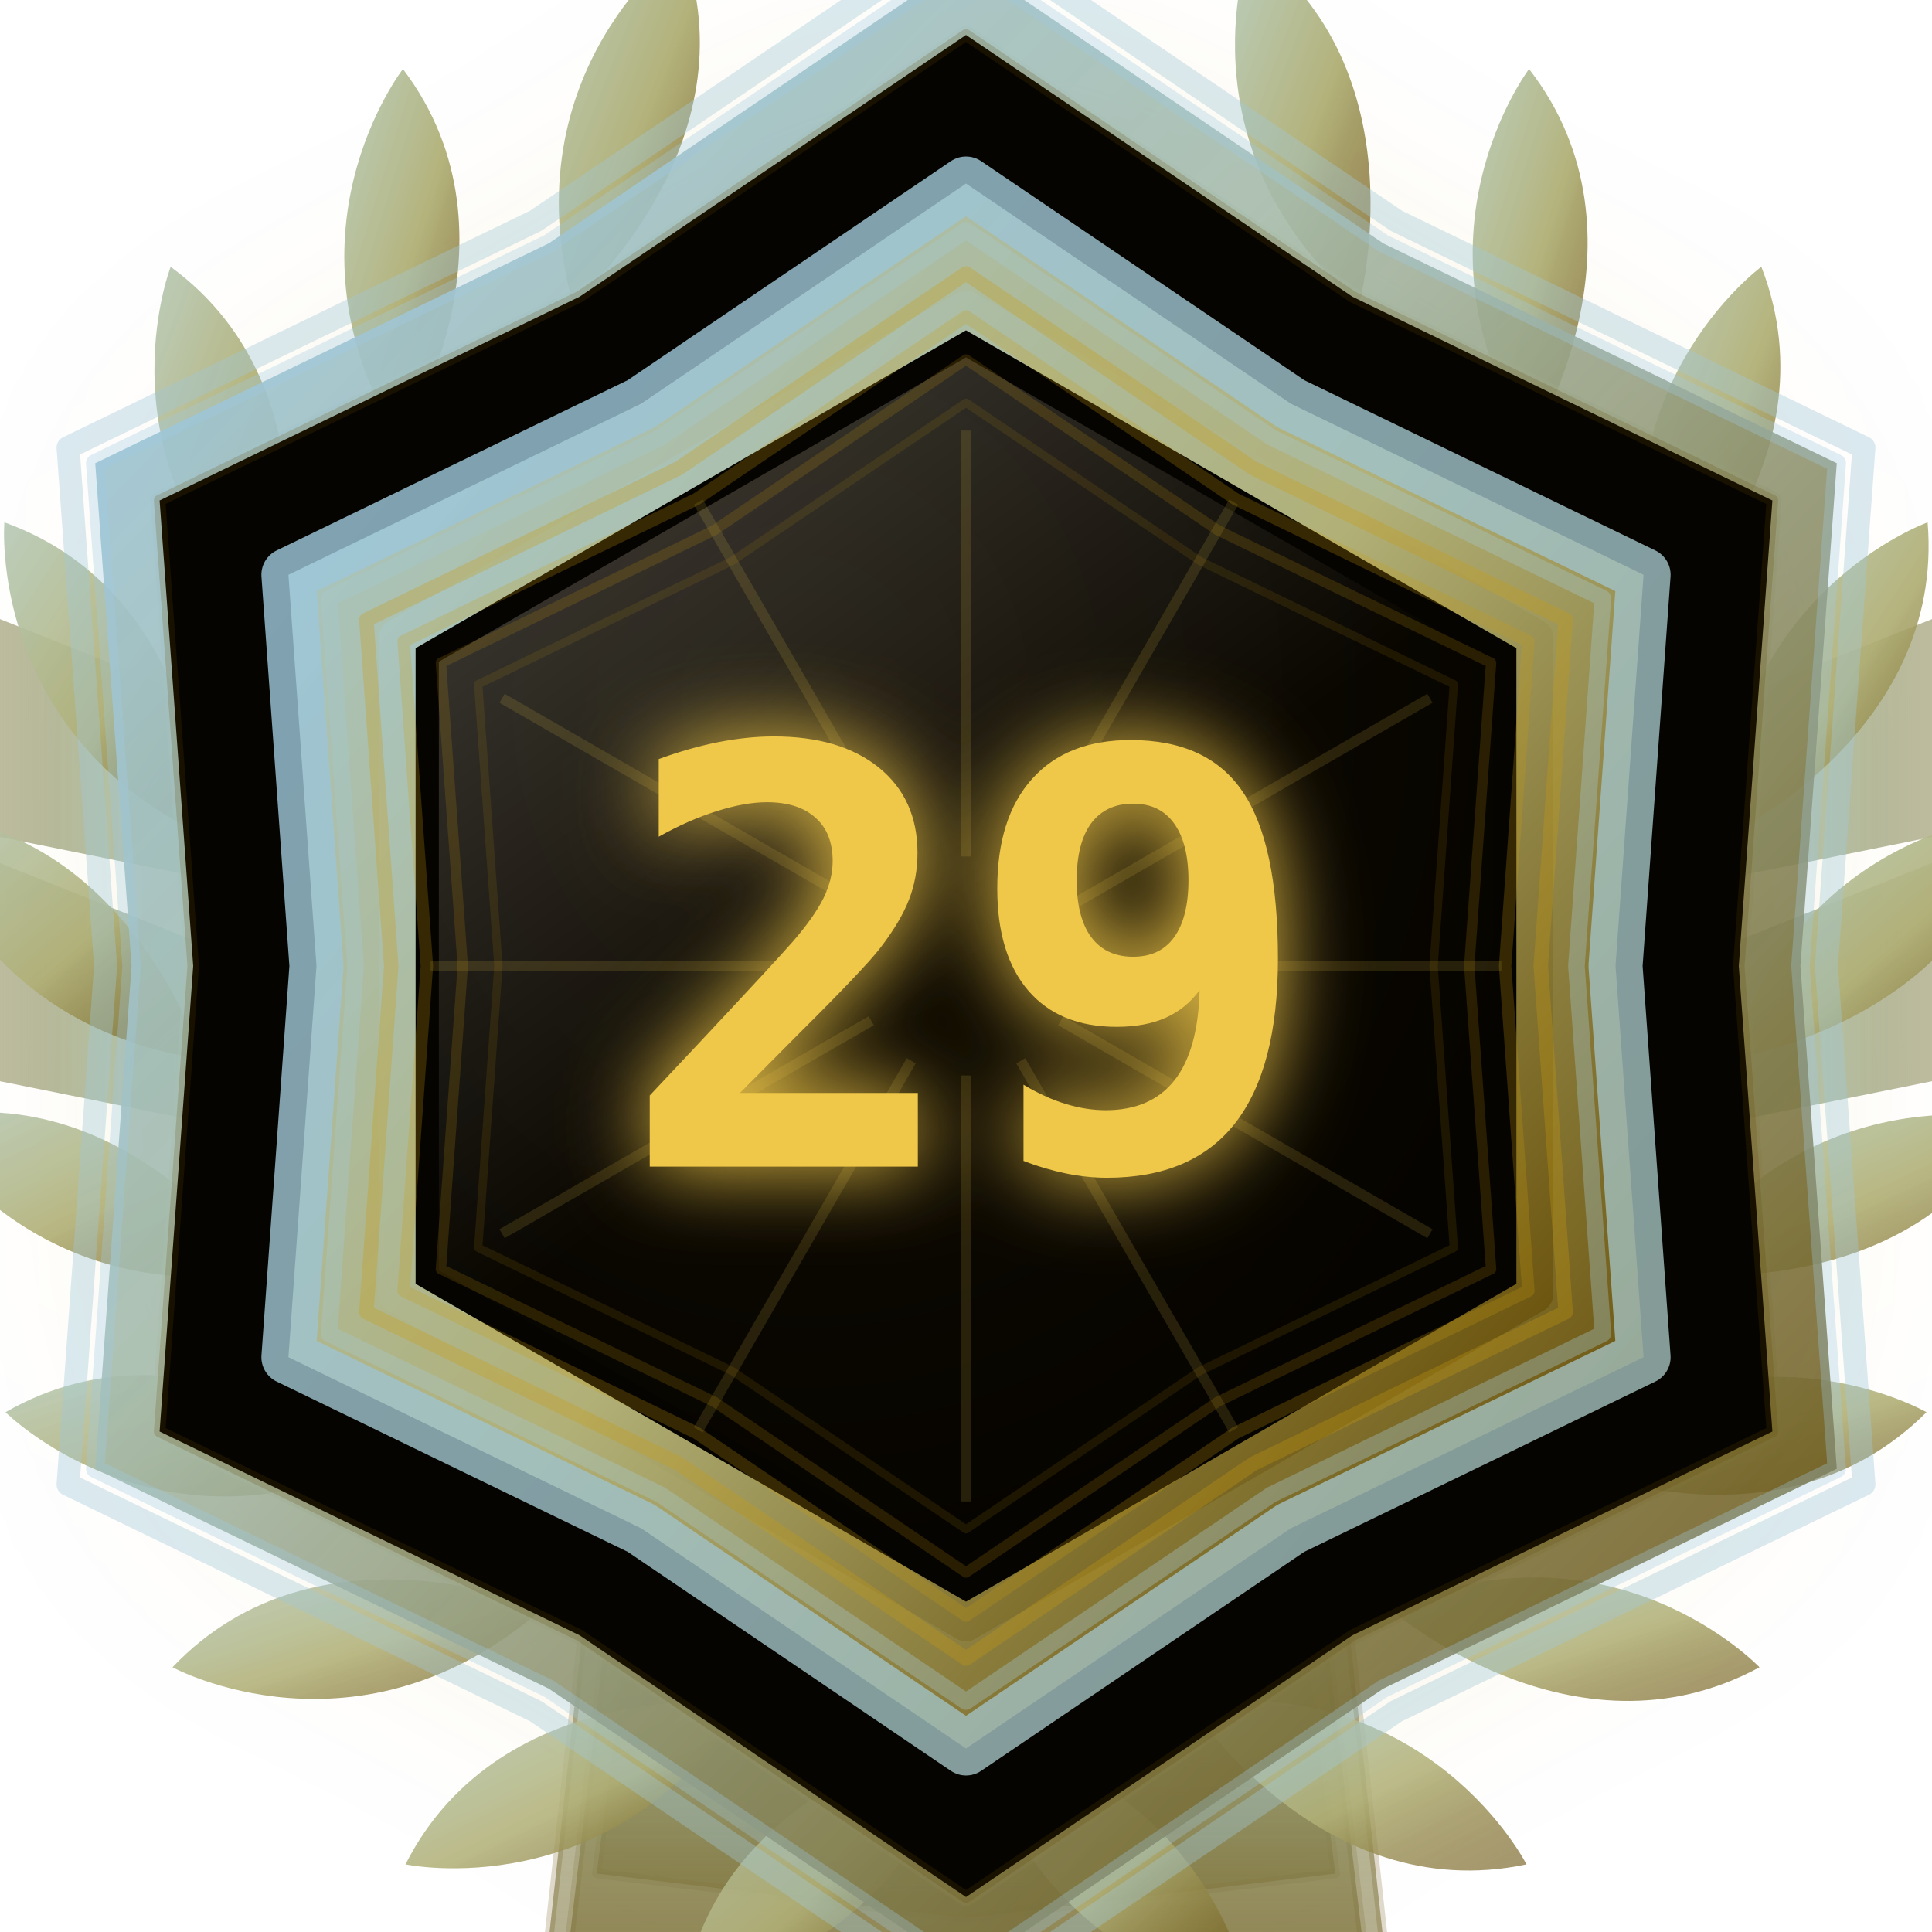
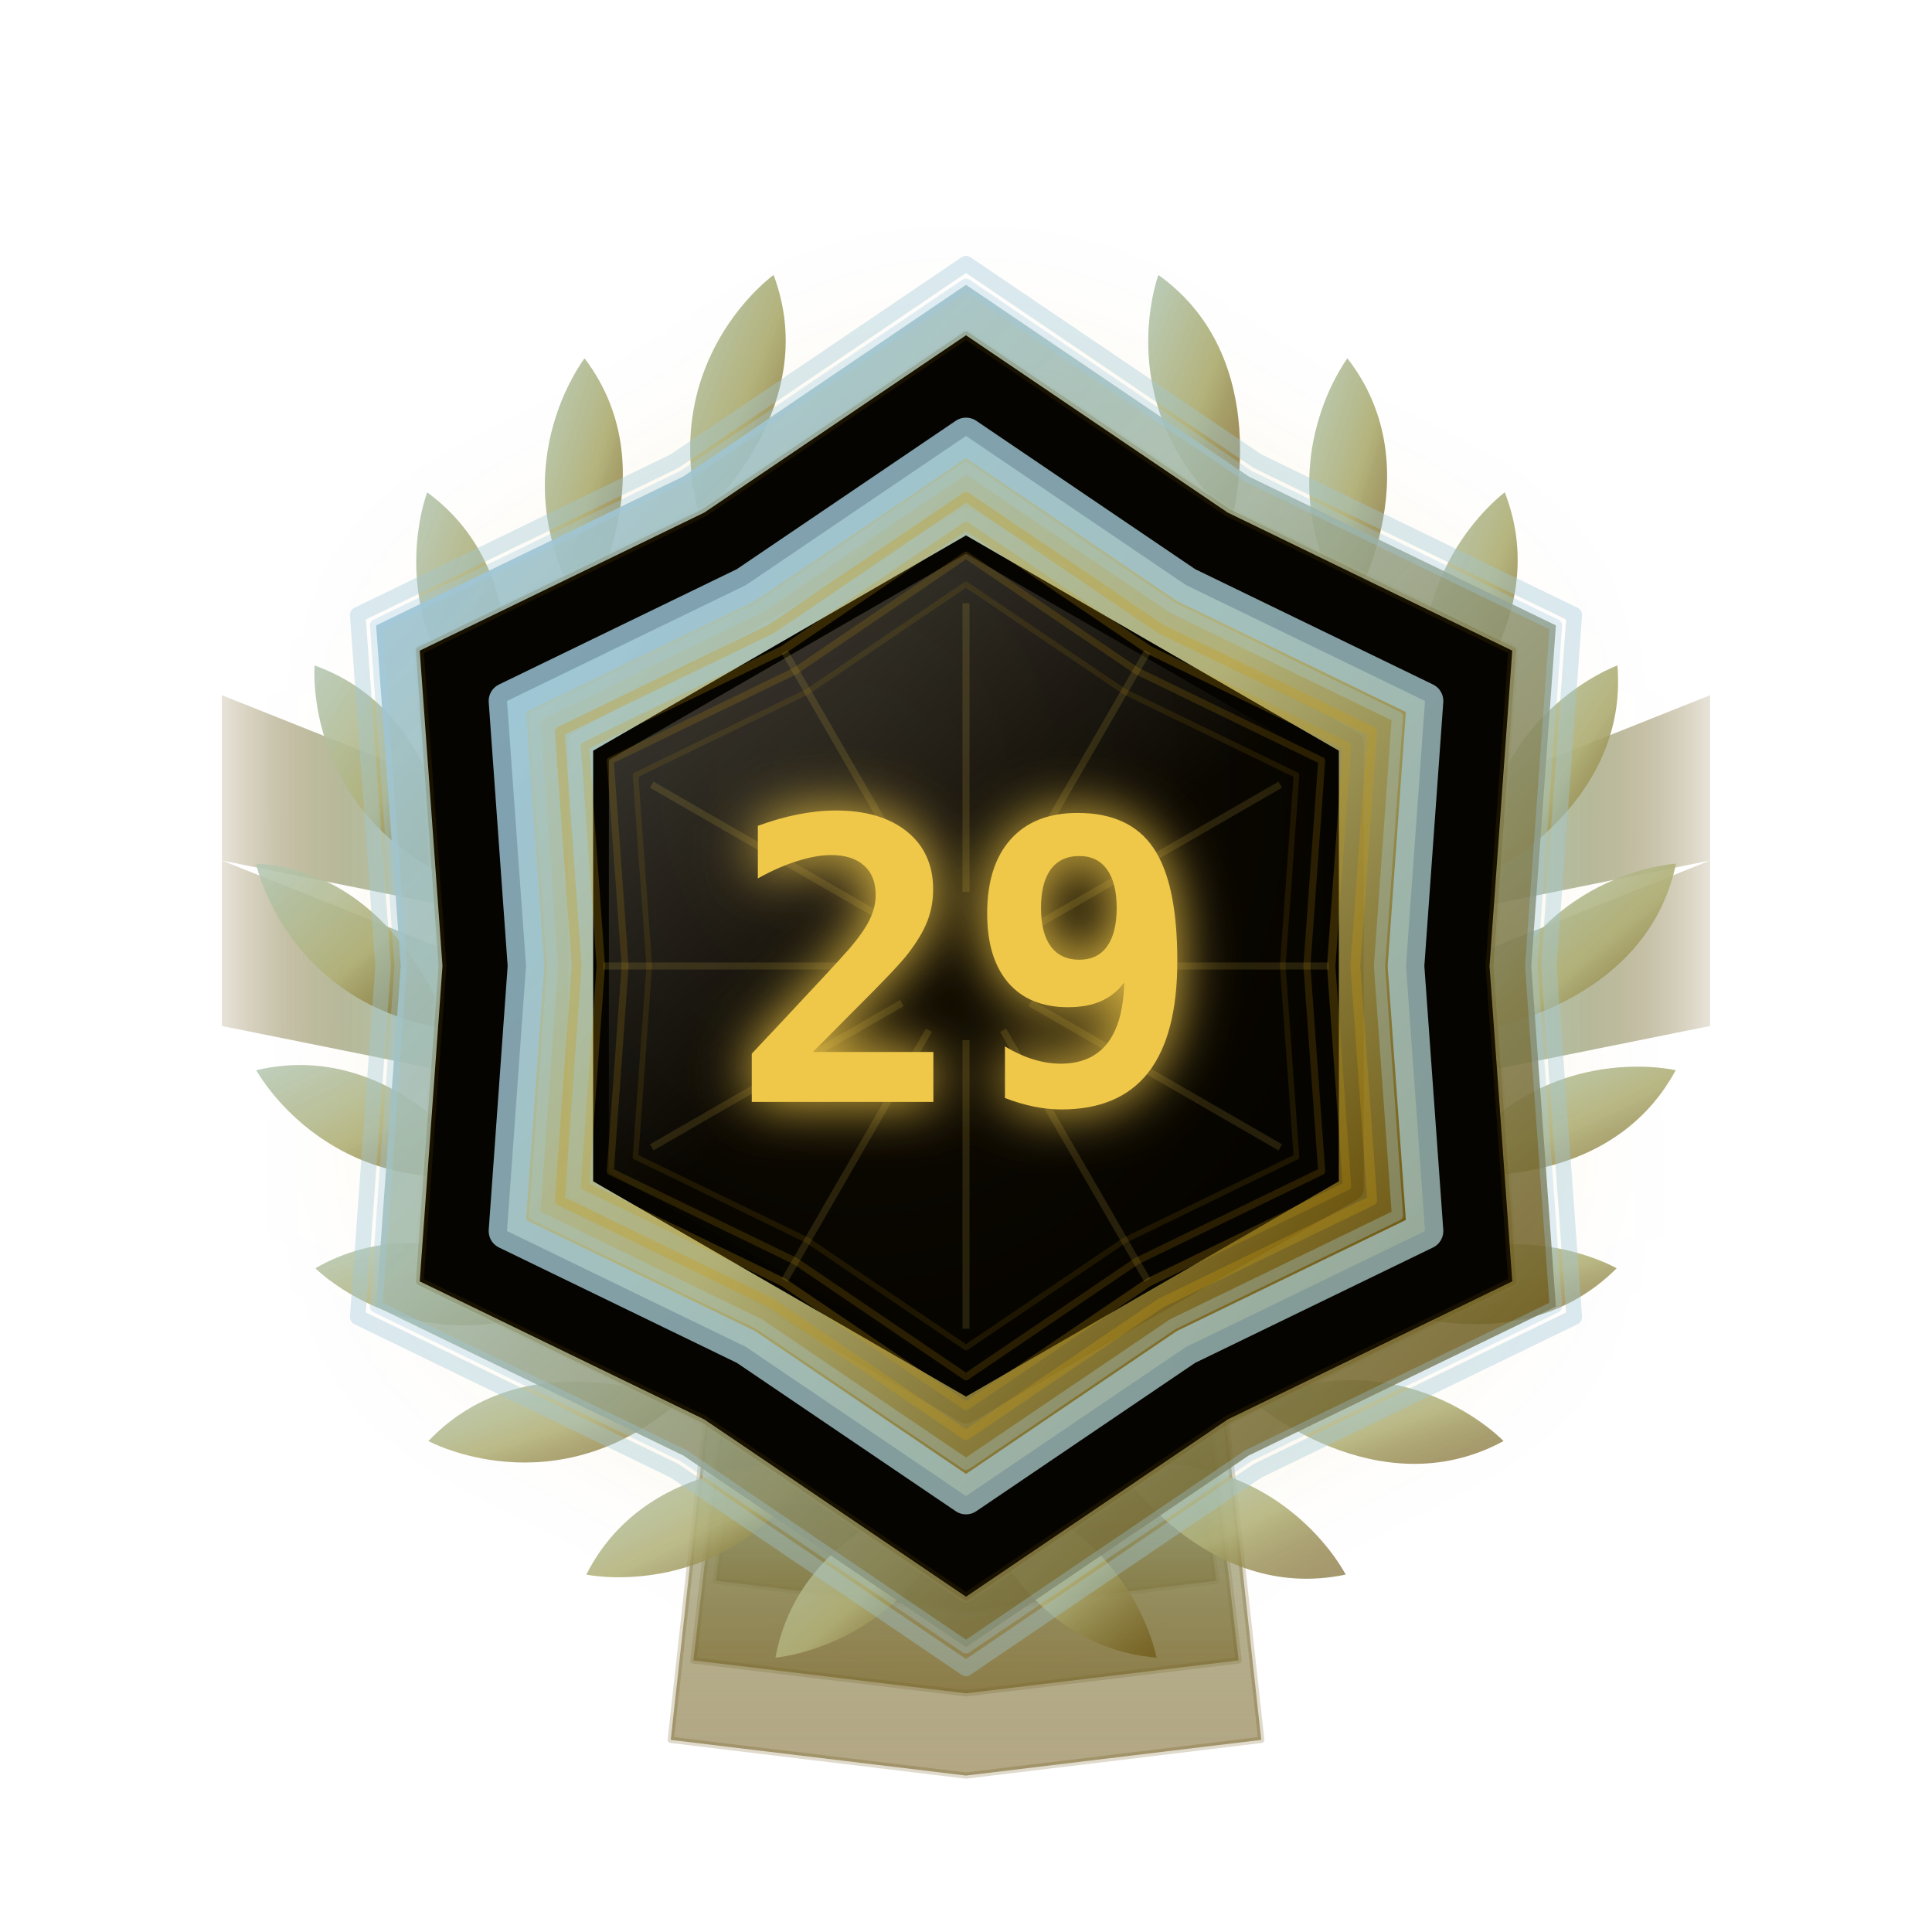
- <svg xmlns="http://www.w3.org/2000/svg" width="84" height="84" viewBox="0 0 84 84" overflow="visible" role="img" aria-label="Level 29 Badge">
+ <svg xmlns="http://www.w3.org/2000/svg" width="84" height="84" viewBox="-20 -20 124 124" overflow="visible" role="img" aria-label="Level 29 Badge">
  <defs>
    <radialGradient id="bglv29" cx="35%" cy="28%" r="72%">
      <stop offset="0%" stop-color="#120d02" />
      <stop offset="100%" stop-color="#060400" />
    </radialGradient>
    <linearGradient id="rimlv29" x1="5%" y1="5%" x2="95%" y2="95%">
      <stop offset="0%" stop-color="#a8c8ca" />
      <stop offset="50%" stop-color="#b1b077" />
      <stop offset="100%" stop-color="#624800" />
    </linearGradient>
    <linearGradient id="transRinglv29" x1="0%" y1="0%" x2="100%" y2="100%">
      <stop offset="0%" stop-color="#9cc8e0" />
      <stop offset="100%" stop-color="#a3bdb5" />
    </linearGradient>
    <linearGradient id="shlv29" x1="18%" y1="0%" x2="82%" y2="100%">
      <stop offset="0%" stop-color="white" stop-opacity="0.2" />
      <stop offset="50%" stop-color="white" stop-opacity="0" />
    </linearGradient>
    <filter id="gllv29" x="-40%" y="-40%" width="180%" height="180%">
      <feGaussianBlur stdDeviation="1.8" result="b" />
      <feMerge>
        <feMergeNode in="b" />
        <feMergeNode in="SourceGraphic" />
      </feMerge>
    </filter>
    <filter id="halolv29" x="-80%" y="-80%" width="360%" height="360%">
      <feGaussianBlur stdDeviation="7" result="b" />
      <feMerge>
        <feMergeNode in="b" />
        <feMergeNode in="SourceGraphic" />
      </feMerge>
    </filter>
    <linearGradient id="pglv29_0" x1="5%" y1="0%" x2="95%" y2="100%">
      <stop offset="0%" stop-color="#c6c896" stop-opacity="0.95" />
      <stop offset="38%" stop-color="#b7aa5d" stop-opacity="0.9" />
      <stop offset="100%" stop-color="#624800" stop-opacity="0.85" />
    </linearGradient>
    <linearGradient id="pglv29_1" x1="5%" y1="0%" x2="95%" y2="100%">
      <stop offset="0%" stop-color="#c6c896" stop-opacity="0.95" />
      <stop offset="38%" stop-color="#b7aa5d" stop-opacity="0.9" />
      <stop offset="100%" stop-color="#624800" stop-opacity="0.85" />
    </linearGradient>
    <linearGradient id="pglv29_2" x1="5%" y1="0%" x2="95%" y2="100%">
      <stop offset="0%" stop-color="#9cc8e1" stop-opacity="0.95" />
      <stop offset="38%" stop-color="#a6bbab" stop-opacity="0.9" />
      <stop offset="100%" stop-color="#624800" stop-opacity="0.85" />
    </linearGradient>
    <linearGradient id="aplv29_0" x1="0%" y1="0%" x2="0%" y2="100%">
      <stop offset="0%" stop-color="#a4c8d2" />
      <stop offset="100%" stop-color="#624800" stop-opacity="0.65" />
    </linearGradient>
    <linearGradient id="aplv29_1" x1="0%" y1="0%" x2="0%" y2="100%">
      <stop offset="0%" stop-color="#aab796" />
      <stop offset="100%" stop-color="#624800" stop-opacity="0.65" />
    </linearGradient>
    <linearGradient id="aplv29_2" x1="0%" y1="0%" x2="0%" y2="100%">
      <stop offset="0%" stop-color="#aab796" />
      <stop offset="100%" stop-color="#624800" stop-opacity="0.65" />
    </linearGradient>
    <linearGradient id="csLlv29_0" x1="100%" y1="50%" x2="0%" y2="50%">
      <stop offset="0%" stop-color="#a4c8d2" stop-opacity="1.0" />
      <stop offset="55%" stop-color="#aab796" stop-opacity="0.88" />
      <stop offset="100%" stop-color="#624800" stop-opacity="0.15" />
    </linearGradient>
    <linearGradient id="csRlv29_0" x1="0%" y1="50%" x2="100%" y2="50%">
      <stop offset="0%" stop-color="#a4c8d2" stop-opacity="1.0" />
      <stop offset="55%" stop-color="#aab796" stop-opacity="0.88" />
      <stop offset="100%" stop-color="#624800" stop-opacity="0.15" />
    </linearGradient>
    <linearGradient id="csLlv29_1" x1="100%" y1="50%" x2="0%" y2="50%">
      <stop offset="0%" stop-color="#a4c8d2" stop-opacity="1.0" />
      <stop offset="55%" stop-color="#aab796" stop-opacity="0.88" />
      <stop offset="100%" stop-color="#624800" stop-opacity="0.15" />
    </linearGradient>
    <linearGradient id="csRlv29_1" x1="0%" y1="50%" x2="100%" y2="50%">
      <stop offset="0%" stop-color="#a4c8d2" stop-opacity="1.0" />
      <stop offset="55%" stop-color="#aab796" stop-opacity="0.88" />
      <stop offset="100%" stop-color="#624800" stop-opacity="0.15" />
    </linearGradient>
    <linearGradient id="lflv29" x1="0%" y1="0%" x2="100%" y2="100%">
      <stop offset="0%" stop-color="#b5c8b4" stop-opacity="0.95" />
      <stop offset="55%" stop-color="#b1b077" />
      <stop offset="100%" stop-color="#624800" stop-opacity="0.65" />
    </linearGradient>
  </defs>
  <path d="M71.46,24.99 L70.24,42.00 L71.46,59.01 L56.12,66.45 L42.00,76.02 L27.88,66.45 L12.54,59.01 L13.76,42.00 L12.54,24.99 L27.88,17.55 L42.00,7.98 L56.12,17.55Z" fill="#c89a10" fill-opacity="0.45" filter="url(#halolv29)" />
  <path d="M27.88,66.45 L42.00,76.02 L56.12,66.45 L58.06,81.46 L42.00,83.40 L25.94,81.46 Z" fill="url(#aplv29_0)" opacity="0.90" />
  <path d="M27.88,66.45 L42.00,76.02 L56.12,66.45" fill="none" stroke="#a4c8d2" stroke-width="0.9" stroke-opacity="0.52" stroke-linejoin="round" />
  <path d="M27.88,66.45 L42.00,76.02 L56.12,66.45 L58.06,81.46 L42.00,83.40 L25.94,81.46 Z" fill="none" stroke="#624800" stroke-width="0.4" stroke-opacity="0.2" stroke-linejoin="round" />
  <path d="M26.61,68.65 L42.00,79.08 L57.39,68.65 L59.50,86.57 L42.00,88.68 L24.50,86.57 Z" fill="url(#aplv29_1)" opacity="0.82" />
  <path d="M26.61,68.65 L42.00,79.08 L57.39,68.65" fill="none" stroke="#a4c8d2" stroke-width="0.9" stroke-opacity="0.42" stroke-linejoin="round" />
  <path d="M26.61,68.65 L42.00,79.08 L57.39,68.65 L59.50,86.57 L42.00,88.68 L24.50,86.57 Z" fill="none" stroke="#624800" stroke-width="0.4" stroke-opacity="0.2" stroke-linejoin="round" />
  <path d="M25.34,70.86 L42.00,82.14 L58.66,70.86 L60.95,91.67 L42.00,93.96 L23.05,91.67 Z" fill="url(#aplv29_2)" opacity="0.74" />
  <path d="M25.34,70.86 L42.00,82.14 L58.66,70.86" fill="none" stroke="#a4c8d2" stroke-width="0.9" stroke-opacity="0.32" stroke-linejoin="round" />
  <path d="M25.34,70.86 L42.00,82.14 L58.66,70.86 L60.95,91.67 L42.00,93.96 L23.05,91.67 Z" fill="none" stroke="#624800" stroke-width="0.4" stroke-opacity="0.2" stroke-linejoin="round" />
  <polygon points="16.79,33.61 16.79,39.77 -5.76,35.23 -5.76,24.62" fill="url(#csLlv29_0)" />
  <polygon points="67.21,33.61 67.21,39.77 89.76,35.23 89.76,24.62" fill="url(#csRlv29_0)" />
  <polygon points="16.79,44.23 16.79,50.39 -5.76,45.85 -5.76,35.23" fill="url(#csLlv29_1)" />
  <polygon points="67.21,44.23 67.21,50.39 89.76,45.85 89.76,35.23" fill="url(#csRlv29_1)" />
  <path d="M54.23,86.39 C45.02,85.64 42.15,75.46 42.15,75.46 C52.56,77.30 54.23,86.39 54.23,86.39 Z" fill="url(#lflv29)" opacity="0.86" />
  <path d="M66.37,81.06 C57.34,82.97 51.68,74.03 51.68,74.03 C62.19,72.82 66.37,81.06 66.37,81.06 Z" fill="url(#lflv29)" opacity="0.87" />
  <path d="M76.50,72.49 C68.38,76.90 60.41,69.94 60.41,69.94 C70.14,65.79 76.50,72.49 76.50,72.49 Z" fill="url(#lflv29)" opacity="0.88" />
  <path d="M83.76,61.40 C77.23,67.94 67.61,63.54 67.61,63.54 C75.75,56.79 83.76,61.40 83.76,61.40 Z" fill="url(#lflv29)" opacity="0.90" />
  <path d="M87.55,48.69 C83.16,56.82 72.69,55.35 72.69,55.35 C78.56,46.55 87.55,48.69 87.55,48.69 Z" fill="url(#lflv29)" opacity="0.91" />
  <path d="M87.57,35.43 C85.68,44.47 75.22,46.05 75.22,46.05 C78.35,35.94 87.57,35.43 87.57,35.43 Z" fill="url(#lflv29)" opacity="0.92" />
  <path d="M83.81,22.71 C84.57,31.92 74.99,36.41 74.99,36.41 C75.11,25.83 83.81,22.71 83.81,22.71 Z" fill="url(#lflv29)" opacity="0.93" />
  <path d="M76.58,11.60 C79.93,20.21 72.03,27.24 72.03,27.24 C69.13,17.07 76.58,11.60 76.58,11.60 Z" fill="url(#lflv29)" opacity="0.95" />
  <path d="M66.48,3.00 C72.15,10.30 66.58,19.29 66.58,19.29 C60.90,10.37 66.48,3.00 66.48,3.00 Z" fill="url(#lflv29)" opacity="0.96" />
  <path d="M54.35,-2.35 C61.86,3.02 59.09,13.23 59.09,13.23 C51.10,6.29 54.35,-2.35 54.35,-2.35 Z" fill="url(#lflv29)" opacity="0.97" />
  <path d="M29.77,86.39 C31.44,77.30 41.85,75.46 41.85,75.46 C38.98,85.64 29.77,86.39 29.77,86.39 Z" fill="url(#lflv29)" opacity="0.86" />
  <path d="M17.63,81.06 C21.81,72.82 32.32,74.03 32.32,74.03 C26.66,82.97 17.63,81.06 17.63,81.06 Z" fill="url(#lflv29)" opacity="0.87" />
  <path d="M7.50,72.49 C13.86,65.79 23.59,69.94 23.59,69.94 C15.62,76.90 7.50,72.49 7.50,72.49 Z" fill="url(#lflv29)" opacity="0.88" />
  <path d="M0.24,61.40 C8.25,56.79 16.39,63.54 16.39,63.54 C6.77,67.94 0.24,61.40 0.24,61.40 Z" fill="url(#lflv29)" opacity="0.90" />
  <path d="M-3.55,48.69 C5.44,46.55 11.31,55.35 11.31,55.35 C0.84,56.82 -3.55,48.69 -3.55,48.69 Z" fill="url(#lflv29)" opacity="0.91" />
  <path d="M-3.57,35.43 C5.65,35.94 8.78,46.05 8.78,46.05 C-1.68,44.47 -3.57,35.43 -3.57,35.43 Z" fill="url(#lflv29)" opacity="0.92" />
  <path d="M0.19,22.71 C8.89,25.83 9.01,36.41 9.01,36.41 C-0.57,31.92 0.19,22.71 0.19,22.71 Z" fill="url(#lflv29)" opacity="0.93" />
  <path d="M7.42,11.60 C14.87,17.07 11.97,27.24 11.97,27.24 C4.07,20.21 7.42,11.60 7.42,11.60 Z" fill="url(#lflv29)" opacity="0.95" />
  <path d="M17.52,3.00 C23.10,10.37 17.42,19.29 17.42,19.29 C11.85,10.30 17.52,3.00 17.52,3.00 Z" fill="url(#lflv29)" opacity="0.96" />
  <path d="M29.65,-2.35 C32.90,6.29 24.91,13.23 24.91,13.23 C22.14,3.02 29.65,-2.35 29.65,-2.35 Z" fill="url(#lflv29)" opacity="0.97" />
  <path d="M74.26,23.37 L72.92,42.00 L74.26,60.63 L57.46,68.78 L42.00,79.25 L26.54,68.78 L9.74,60.63 L11.08,42.00 L9.74,23.37 L26.54,15.22 L42.00,4.75 L57.46,15.22Z" fill="url(#pglv29_0)" />
  <path d="M71.46,24.99 L70.24,42.00 L71.46,59.01 L56.12,66.45 L42.00,76.02 L27.88,66.45 L12.54,59.01 L13.76,42.00 L12.54,24.99 L27.88,17.55 L42.00,7.98 L56.12,17.55Z" fill="#060400" />
  <path d="M74.26,23.37 L72.92,42.00 L74.26,60.63 L57.46,68.78 L42.00,79.25 L26.54,68.78 L9.74,60.63 L11.08,42.00 L9.74,23.37 L26.54,15.22 L42.00,4.75 L57.46,15.22Z" fill="none" stroke="#c6c896" stroke-width="0.8" stroke-opacity="0.48" stroke-linejoin="round" />
  <path d="M71.46,24.99 L70.24,42.00 L71.46,59.01 L56.12,66.45 L42.00,76.02 L27.88,66.45 L12.54,59.01 L13.76,42.00 L12.54,24.99 L27.88,17.55 L42.00,7.98 L56.12,17.55Z" fill="none" stroke="#624800" stroke-width="0.5" stroke-opacity="0.28" stroke-linejoin="round" />
  <path d="M77.06,21.76 L75.60,42.00 L77.06,62.24 L58.80,71.10 L42.00,82.48 L25.20,71.10 L6.94,62.24 L8.40,42.00 L6.94,21.76 L25.20,12.90 L42.00,1.52 L58.80,12.90Z" fill="url(#pglv29_1)" />
  <path d="M74.26,23.37 L72.92,42.00 L74.26,60.63 L57.46,68.78 L42.00,79.25 L26.54,68.78 L9.74,60.63 L11.08,42.00 L9.74,23.37 L26.54,15.22 L42.00,4.75 L57.46,15.22Z" fill="#060400" />
  <path d="M77.06,21.76 L75.60,42.00 L77.06,62.24 L58.80,71.10 L42.00,82.48 L25.20,71.10 L6.94,62.24 L8.40,42.00 L6.94,21.76 L25.20,12.90 L42.00,1.52 L58.80,12.90Z" fill="none" stroke="#c6c896" stroke-width="0.8" stroke-opacity="0.40" stroke-linejoin="round" />
  <path d="M74.26,23.37 L72.92,42.00 L74.26,60.63 L57.46,68.78 L42.00,79.25 L26.54,68.78 L9.74,60.63 L11.08,42.00 L9.74,23.37 L26.54,15.22 L42.00,4.75 L57.46,15.22Z" fill="none" stroke="#624800" stroke-width="0.5" stroke-opacity="0.24" stroke-linejoin="round" />
  <path d="M79.86,20.14 L78.28,42.00 L79.86,63.86 L60.14,73.42 L42.00,85.72 L23.86,73.42 L4.14,63.86 L5.72,42.00 L4.14,20.14 L23.86,10.58 L42.00,-1.72 L60.14,10.58Z" fill="url(#pglv29_2)" />
  <path d="M77.06,21.76 L75.60,42.00 L77.06,62.24 L58.80,71.10 L42.00,82.48 L25.20,71.10 L6.94,62.24 L8.40,42.00 L6.94,21.76 L25.20,12.90 L42.00,1.52 L58.80,12.90Z" fill="#060400" />
  <path d="M79.86,20.14 L78.28,42.00 L79.86,63.86 L60.14,73.42 L42.00,85.72 L23.86,73.42 L4.14,63.86 L5.72,42.00 L4.14,20.14 L23.86,10.58 L42.00,-1.72 L60.14,10.58Z" fill="none" stroke="#9cc8e1" stroke-width="0.8" stroke-opacity="0.32" stroke-linejoin="round" />
  <path d="M77.06,21.76 L75.60,42.00 L77.06,62.24 L58.80,71.10 L42.00,82.48 L25.20,71.10 L6.94,62.24 L8.40,42.00 L6.94,21.76 L25.20,12.90 L42.00,1.52 L58.80,12.90Z" fill="none" stroke="#624800" stroke-width="0.5" stroke-opacity="0.20" stroke-linejoin="round" />
  <path d="M81.04,19.46 L79.41,42.00 L81.04,64.54 L60.71,74.40 L42.00,87.08 L23.29,74.40 L2.96,64.54 L4.59,42.00 L2.96,19.46 L23.29,9.60 L42.00,-3.08 L60.71,9.60Z" fill="none" stroke="#a1c8d8" stroke-width="1.0" stroke-opacity="0.38" stroke-linejoin="round" />
  <path d="M71.46,24.99 L70.24,42.00 L71.46,59.01 L56.12,66.45 L42.00,76.02 L27.88,66.45 L12.54,59.01 L13.76,42.00 L12.54,24.99 L27.88,17.55 L42.00,7.98 L56.12,17.55Z" fill="url(#rimlv29)" />
  <path d="M66.73,27.72L66.73,56.28L42.00,70.56L17.27,56.28L17.27,27.72L42.00,13.44Z" fill="#060400" />
  <path d="M66.73,27.72L66.73,56.28L42.00,70.56L17.27,56.28L17.27,27.72L42.00,13.44Z" fill="none" stroke="url(#rimlv29)" stroke-width="1.60" stroke-linejoin="round" />
  <path d="M64.92,28.77L64.92,55.23L42.00,68.46L19.08,55.23L19.08,28.77L42.00,15.54Z" fill="url(#bglv29)" />
  <path d="M64.92,28.77L64.92,55.23L42.00,68.46L19.08,55.23L19.08,28.77L42.00,15.54Z" fill="url(#shlv29)" />
  <line x1="46.76" y1="42.00" x2="65.28" y2="42.00" stroke="#f0c84a" stroke-width="0.45" stroke-opacity="0.14" />
  <line x1="46.12" y1="44.38" x2="62.17" y2="53.64" stroke="#f0c84a" stroke-width="0.45" stroke-opacity="0.14" />
  <line x1="44.38" y1="46.12" x2="53.64" y2="62.17" stroke="#f0c84a" stroke-width="0.45" stroke-opacity="0.14" />
  <line x1="42.00" y1="46.76" x2="42.00" y2="65.28" stroke="#f0c84a" stroke-width="0.45" stroke-opacity="0.14" />
  <line x1="39.62" y1="46.12" x2="30.36" y2="62.17" stroke="#f0c84a" stroke-width="0.45" stroke-opacity="0.14" />
  <line x1="37.88" y1="44.38" x2="21.83" y2="53.64" stroke="#f0c84a" stroke-width="0.45" stroke-opacity="0.14" />
  <line x1="37.24" y1="42.00" x2="18.72" y2="42.00" stroke="#f0c84a" stroke-width="0.45" stroke-opacity="0.14" />
  <line x1="37.88" y1="39.62" x2="21.83" y2="30.36" stroke="#f0c84a" stroke-width="0.45" stroke-opacity="0.14" />
  <line x1="39.62" y1="37.88" x2="30.36" y2="21.83" stroke="#f0c84a" stroke-width="0.45" stroke-opacity="0.14" />
  <line x1="42.00" y1="37.24" x2="42.00" y2="18.72" stroke="#f0c84a" stroke-width="0.45" stroke-opacity="0.14" />
  <line x1="44.38" y1="37.88" x2="53.64" y2="21.83" stroke="#f0c84a" stroke-width="0.45" stroke-opacity="0.14" />
  <line x1="46.12" y1="39.62" x2="62.17" y2="30.36" stroke="#f0c84a" stroke-width="0.45" stroke-opacity="0.14" />
  <path d="M71.46,24.99 L70.24,42.00 L71.46,59.01 L56.12,66.45 L42.00,76.02 L27.88,66.45 L12.54,59.01 L13.76,42.00 L12.54,24.99 L27.88,17.55 L42.00,7.98 L56.12,17.55Z" fill="none" stroke="url(#transRinglv29)" stroke-width="2.35" stroke-opacity="0.81" stroke-linejoin="round" />
  <path d="M69.69,26.01 L68.54,42.00 L69.69,57.99 L55.27,64.99 L42.00,73.98 L28.73,64.99 L14.31,57.99 L15.46,42.00 L14.31,26.01 L28.73,19.01 L42.00,10.02 L55.27,19.01Z" fill="none" stroke="#a4c8d2" stroke-width="0.72" stroke-opacity="0.36" stroke-linejoin="round" />
  <path d="M68.07,26.95 L66.99,42.00 L68.07,57.05 L54.49,63.64 L42.00,72.11 L29.51,63.64 L15.93,57.05 L17.01,42.00 L15.93,26.95 L29.51,20.36 L42.00,11.89 L54.49,20.36Z" fill="none" stroke="#c89a10" stroke-width="0.63" stroke-opacity="0.30" stroke-linejoin="round" />
  <path d="M66.45,27.88 L65.44,42.00 L66.45,56.12 L53.72,62.30 L42.00,70.24 L30.28,62.30 L17.55,56.12 L18.56,42.00 L17.55,27.88 L30.28,21.70 L42.00,13.76 L53.72,21.70Z" fill="none" stroke="#c89a10" stroke-width="0.54" stroke-opacity="0.24" stroke-linejoin="round" />
  <path d="M64.83,28.82 L63.88,42.00 L64.83,55.18 L52.94,60.95 L42.00,68.37 L31.06,60.95 L19.17,55.18 L20.12,42.00 L19.17,28.82 L31.06,23.05 L42.00,15.63 L52.94,23.05Z" fill="none" stroke="#c89a10" stroke-width="0.45" stroke-opacity="0.18" stroke-linejoin="round" />
  <path d="M63.21,29.75 L62.33,42.00 L63.21,54.25 L52.17,59.61 L42.00,66.49 L31.83,59.61 L20.79,54.25 L21.67,42.00 L20.79,29.75 L31.83,24.39 L42.00,17.51 L52.17,24.39Z" fill="none" stroke="#c89a10" stroke-width="0.36" stroke-opacity="0.12" stroke-linejoin="round" />
  <text x="42.0" y="42.0" text-anchor="middle" dominant-baseline="central" font-family="Orbitron,monospace" font-weight="900" font-size="25.2" fill="#f0c84a" filter="url(#gllv29)">29</text>
</svg>
